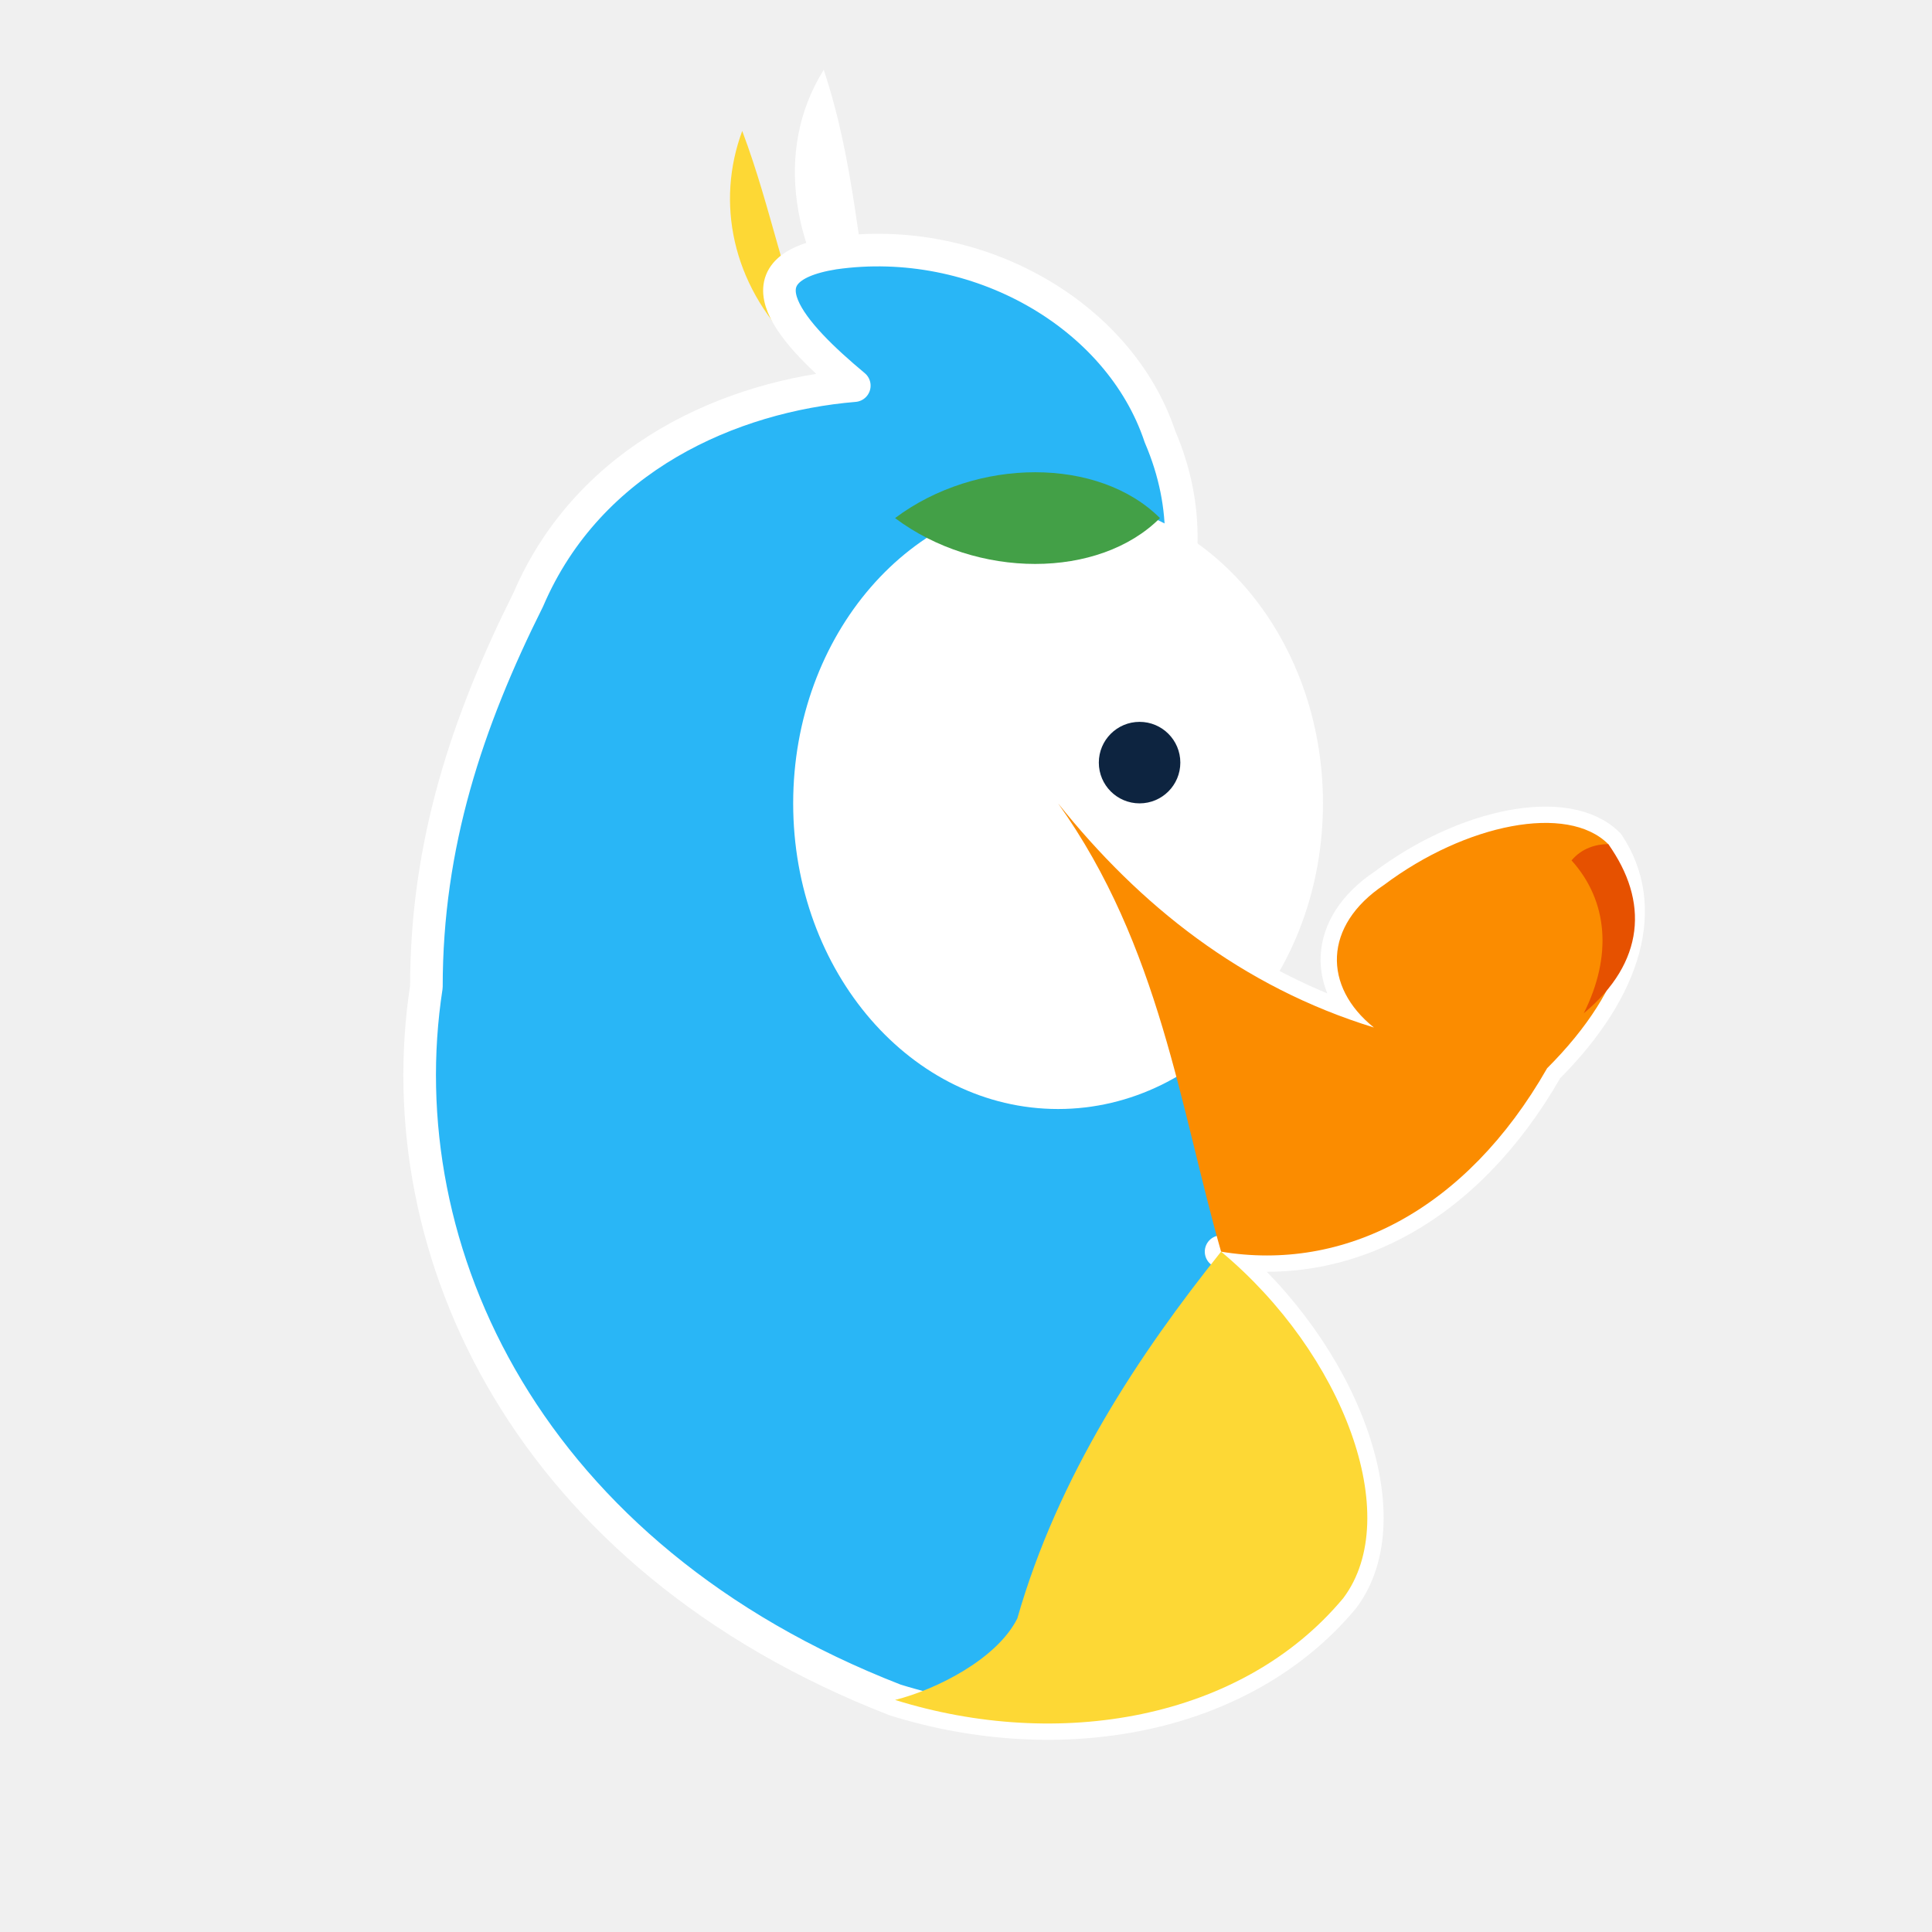
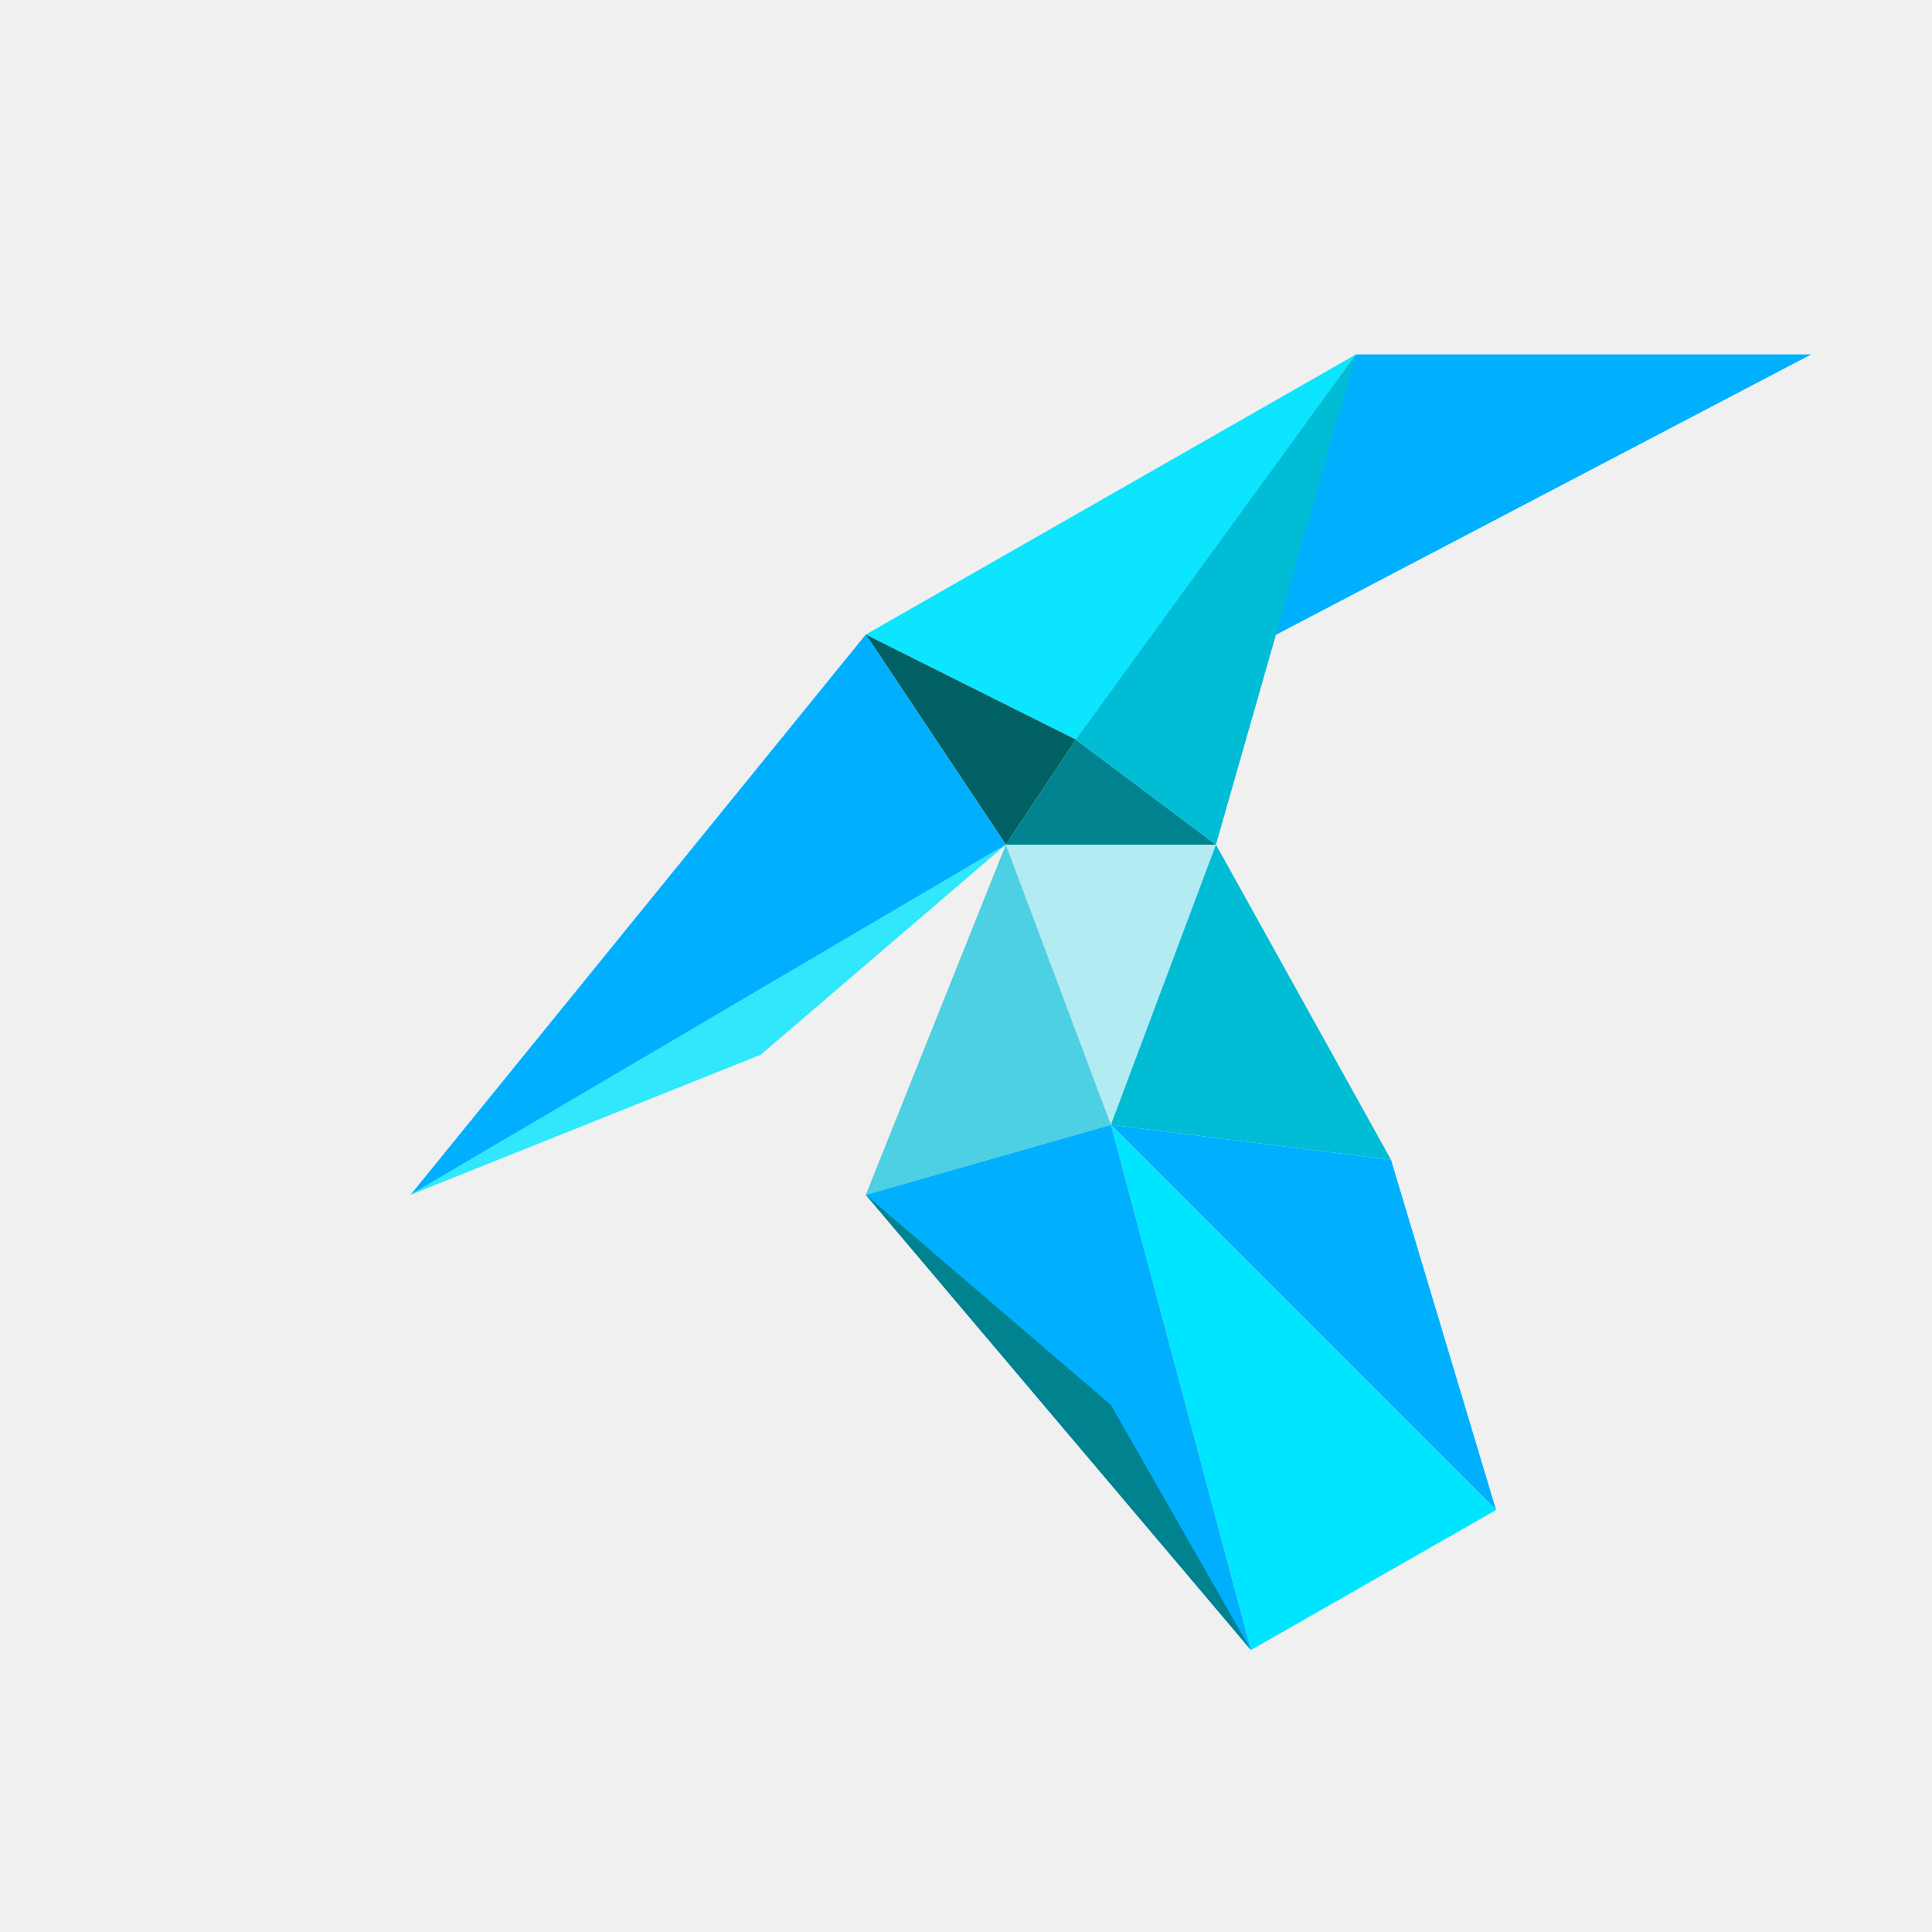
- <svg xmlns="http://www.w3.org/2000/svg" viewBox="0 0 1024 1024">
-   <g transform="translate(550,482.5) scale(1.08) translate(-550,-482.5)">
-     <path d="M 460,200 C 430,160 420,110 445,70 C 460,115 462,160 470,200 Z" fill="#FFFFFF" />
-     <path d="M 430,205 C 400,175 392,135 405,100 C 420,140 425,175 440,205 Z" fill="#FDD835" />
-     <path d="       M 250,520       C 230,650 300,800 480,870       C 560,895 650,880 700,820       C 730,780 700,700 640,650       C 700,660 760,630 800,560       C 840,520 850,480 830,450       C 810,430 760,440 720,470       C 690,490 690,520 715,540       C 650,520 600,480 560,430       C 600,380 640,320 610,250       C 590,190 520,150 450,160       C 400,168 430,200 460,225       C 400,230 330,260 300,330       C 270,390 250,450 250,520       Z" fill="#29B6F6" stroke="#FFFFFF" stroke-width="16" stroke-linejoin="round" />
-     <ellipse cx="560" cy="430" rx="130" ry="150" fill="#FFFFFF" />
-     <circle cx="600" cy="410" r="20" fill="#0D2440" />
-     <path d="M 480,290 C 520,260 580,260 610,290 C 580,320 520,320 480,290 Z" fill="#43A047" />
-     <path d="       M 640,650       C 700,660 760,630 800,560       C 840,520 850,480 830,450       C 810,430 760,440 720,470       C 690,490 690,520 715,540       C 650,520 600,480 560,430       C 610,500 620,580 640,650       Z" fill="#FB8C00" />
-     <path d="       M 830,450       C 850,478 848,508 818,533       C 832,505 830,478 812,458       C 817,452 824,450 830,450       Z" fill="#E65100" />
-     <path d="       M 480,870       C 560,895 650,880 700,820       C 730,780 700,700 640,650       C 600,700 560,760 540,830       C 530,850 500,865 480,870       Z" fill="#FDD835" />
+ <svg xmlns="http://www.w3.org/2000/svg" viewBox="0 0 800 800" width="100%" height="100%">
+   <g transform="translate(460,415) scale(1.45) translate(-460,-415)">
+     <g transform="translate(10, 20)">
+       <path d="M380,290 L520,210 L440,320 Z" fill="#00e5ff" opacity="0.95" />
+       <path d="M440,320 L520,210 L650,210 Z" fill="#00b0ff" />
+       <path d="M380,290 L440,320 L420,350 Z" fill="#006064" />
+       <path d="M440,320 L480,350 L420,350 Z" fill="#00838f" />
+       <path d="M440,320 L520,210 L480,350 Z" fill="#00bcd4" />
+       <path d="M380,290 L420,350 L250,450 Z" fill="#00b0ff" />
+       <path d="M350,410 L420,350 L250,450 Z" fill="#00e5ff" opacity="0.8" />
+       <path d="M420,350 L480,350 L450,430 Z" fill="#b2ebf2" />
+       <path d="M420,350 L450,430 L380,450 Z" fill="#4dd0e1" />
+       <path d="M450,430 L480,350 L530,440 Z" fill="#00bcd4" />
+       <path d="M450,430 L530,440 L560,540 Z" fill="#00b0ff" />
+       <path d="M450,430 L560,540 L490,580 Z" fill="#00e5ff" />
+       <path d="M380,450 L450,430 L490,580 Z" fill="#00b0ff" />
+       <path d="M380,450 L490,580 L450,510 Z" fill="#00838f" />
+     </g>
  </g>
</svg>
